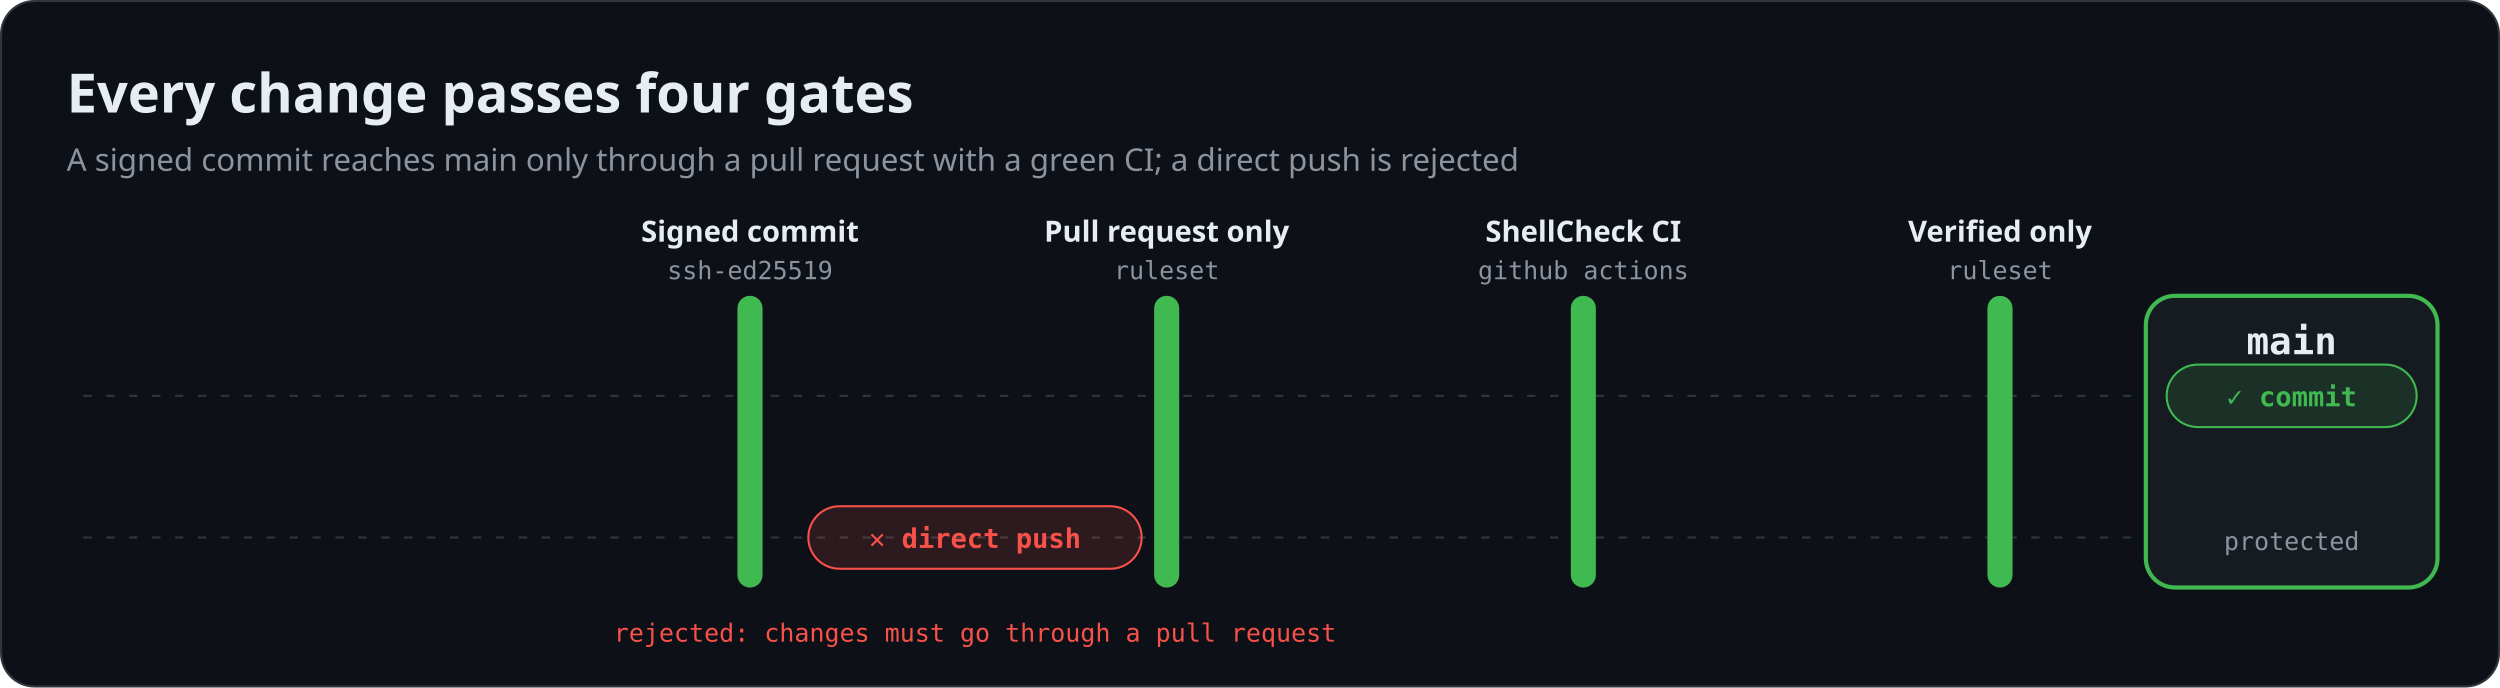
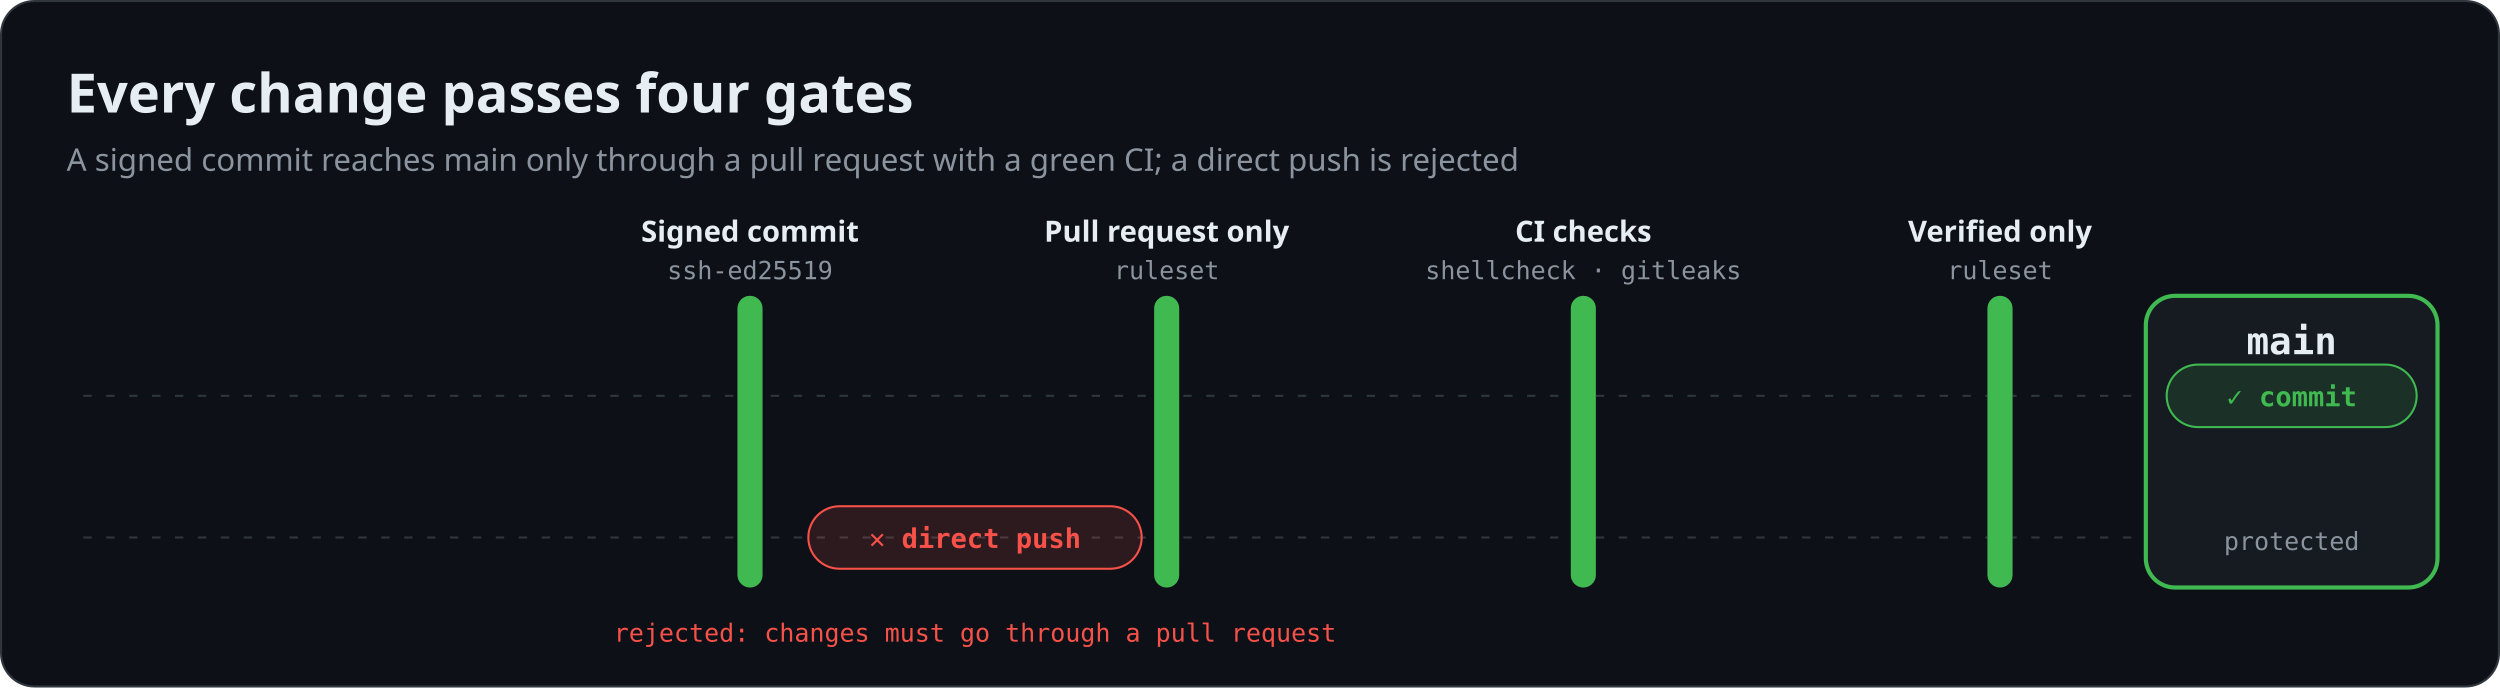
<svg xmlns="http://www.w3.org/2000/svg" width="1200" height="330" viewBox="0 0 1200 330" role="img" aria-labelledby="title desc">
  <style>text { font-family: -apple-system, BlinkMacSystemFont, 'Segoe UI', 'Noto Sans', Helvetica, Arial, sans-serif; } .title { font-size: 26px; font-weight: 800; fill: #e6edf3; } .sub { font-size: 15px; fill: #8b949e; } .mono { font-family: ui-monospace, SFMono-Regular, 'Cascadia Code', Consolas, 'DejaVu Sans Mono', 'Liberation Mono', monospace; }  .gtitle { font-size: 14px; font-weight: 700; fill: #e6edf3; } .gdetail { font-family: ui-monospace, SFMono-Regular, 'Cascadia Code', Consolas, 'DejaVu Sans Mono', 'Liberation Mono', monospace; font-size: 12px; fill: #8b949e; } .packet { font-family: ui-monospace, SFMono-Regular, 'Cascadia Code', Consolas, 'DejaVu Sans Mono', 'Liberation Mono', monospace; font-size: 13px; font-weight: 700; } .ok { transform: translateX(1000.0px); animation: ok 9.0s cubic-bezier(.45,0,.55,1) infinite; } @keyframes ok { 0% { transform: translateX(0); opacity: 1; } 50% { transform: translateX(1000.0px); } 94% { opacity: 1; } 100% { transform: translateX(1000.0px); opacity: 0; } } .bad { transform: translateX(348.0px); animation: bad 9.0s ease-in-out infinite; } @keyframes bad { 0%, 52% { transform: translateX(0); opacity: 0; } 54% { opacity: 1; } 74% { transform: translateX(348.0px); } 75.5% { transform: translateX(338.0px); } 77% { transform: translateX(348.0px); } 78.5% { transform: translateX(342.0px); } 80%, 94% { transform: translateX(348.0px); opacity: 1; } 100% { transform: translateX(348.0px); opacity: 0; } } .flash { opacity: 0; animation: flash 9.0s linear infinite; } @keyframes flash { 0%, 73% { opacity: 0; } 75% { opacity: 1; } 78% { opacity: 0.3; } 81% { opacity: 1; } 86%, 100% { opacity: 0; } } .blocked { animation: blocked 9.0s linear infinite; } @keyframes blocked { 0%, 80.00% { opacity: 0; } 82.00%, 94% { opacity: 1; } 100% { opacity: 0; } } .target { animation: target 9.0s linear infinite; } @keyframes target { 0%, 48.00% { opacity: 0; } 50.00%, 94% { opacity: 1; } 100% { opacity: 0; } } .g0 { animation: g0 9.0s linear infinite; } @keyframes g0 { 0%, 13.00% { opacity: 0; } 15.00%, 94% { opacity: 1; } 100% { opacity: 0; } } .g1 { animation: g1 9.0s linear infinite; } @keyframes g1 { 0%, 23.00% { opacity: 0; } 25.00%, 94% { opacity: 1; } 100% { opacity: 0; } } .g2 { animation: g2 9.0s linear infinite; } @keyframes g2 { 0%, 33.00% { opacity: 0; } 35.00%, 94% { opacity: 1; } 100% { opacity: 0; } } .g3 { animation: g3 9.0s linear infinite; } @keyframes g3 { 0%, 43.00% { opacity: 0; } 45.00%, 94% { opacity: 1; } 100% { opacity: 0; } } @media (prefers-reduced-motion: reduce) { * { animation: none !important; } }</style>
  <rect x="0.5" y="0.5" width="1199" height="329" rx="16" fill="#0d1117" stroke="#30363d" />
  <text x="32" y="54" class="title">Every change passes four gates</text>
  <text x="32" y="82" class="sub">A signed commit reaches main only through a pull request with a green CI; a direct push is rejected</text>
  <path d="M40 190 H1030" stroke="#30363d" stroke-dasharray="4 7" />
  <path d="M40 258 H1030" stroke="#30363d" stroke-dasharray="4 7" />
  <text x="360" y="116" text-anchor="middle" class="gtitle">Signed commit</text>
  <text x="360" y="134" text-anchor="middle" class="gdetail">ssh-ed25519</text>
  <rect x="354" y="142" width="12" height="140" rx="6" fill="#30363d" />
  <rect class="g0" x="354" y="142" width="12" height="140" rx="6" fill="#3fb950" />
  <text x="560" y="116" text-anchor="middle" class="gtitle">Pull request only</text>
  <text x="560" y="134" text-anchor="middle" class="gdetail">ruleset</text>
  <rect x="554" y="142" width="12" height="140" rx="6" fill="#30363d" />
  <rect class="g1" x="554" y="142" width="12" height="140" rx="6" fill="#3fb950" />
  <rect class="flash" x="554" y="142" width="12" height="140" rx="6" fill="#f85149" />
-   <text x="760" y="116" text-anchor="middle" class="gtitle">ShellCheck CI</text>
-   <text x="760" y="134" text-anchor="middle" class="gdetail">github actions</text>
+   <text x="760" y="116" text-anchor="middle" class="gtitle">CI checks</text>
+   <text x="760" y="134" text-anchor="middle" class="gdetail">shellcheck · gitleaks</text>
  <rect x="754" y="142" width="12" height="140" rx="6" fill="#30363d" />
  <rect class="g2" x="754" y="142" width="12" height="140" rx="6" fill="#3fb950" />
  <text x="960" y="116" text-anchor="middle" class="gtitle">Verified only</text>
  <text x="960" y="134" text-anchor="middle" class="gdetail">ruleset</text>
  <rect x="954" y="142" width="12" height="140" rx="6" fill="#30363d" />
  <rect class="g3" x="954" y="142" width="12" height="140" rx="6" fill="#3fb950" />
  <rect x="1030" y="142" width="140" height="140" rx="14" fill="#161b22" stroke="#30363d" />
  <rect class="target" x="1030" y="142" width="140" height="140" rx="14" fill="none" stroke="#3fb950" stroke-width="2" />
  <text x="1100.0" y="170" text-anchor="middle" class="mono" font-size="18" font-weight="700" fill="#e6edf3">main</text>
  <text x="1100.0" y="264" text-anchor="middle" class="gdetail">protected</text>
  <g class="ok">
    <rect x="40" y="175" width="120" height="30" rx="15" fill="#3fb950" fill-opacity="0.14" stroke="#3fb950" />
    <text x="100.0" y="195" text-anchor="middle" class="packet" fill="#3fb950">✓ commit</text>
  </g>
  <g class="bad">
    <rect x="40" y="243" width="160" height="30" rx="15" fill="#f85149" fill-opacity="0.14" stroke="#f85149" />
    <text x="120.0" y="263" text-anchor="middle" class="packet" fill="#f85149">✕ direct push</text>
  </g>
  <text class="blocked mono" x="468.0" y="308" text-anchor="middle" font-size="12" fill="#f85149">rejected: changes must go through a pull request</text>
</svg>
